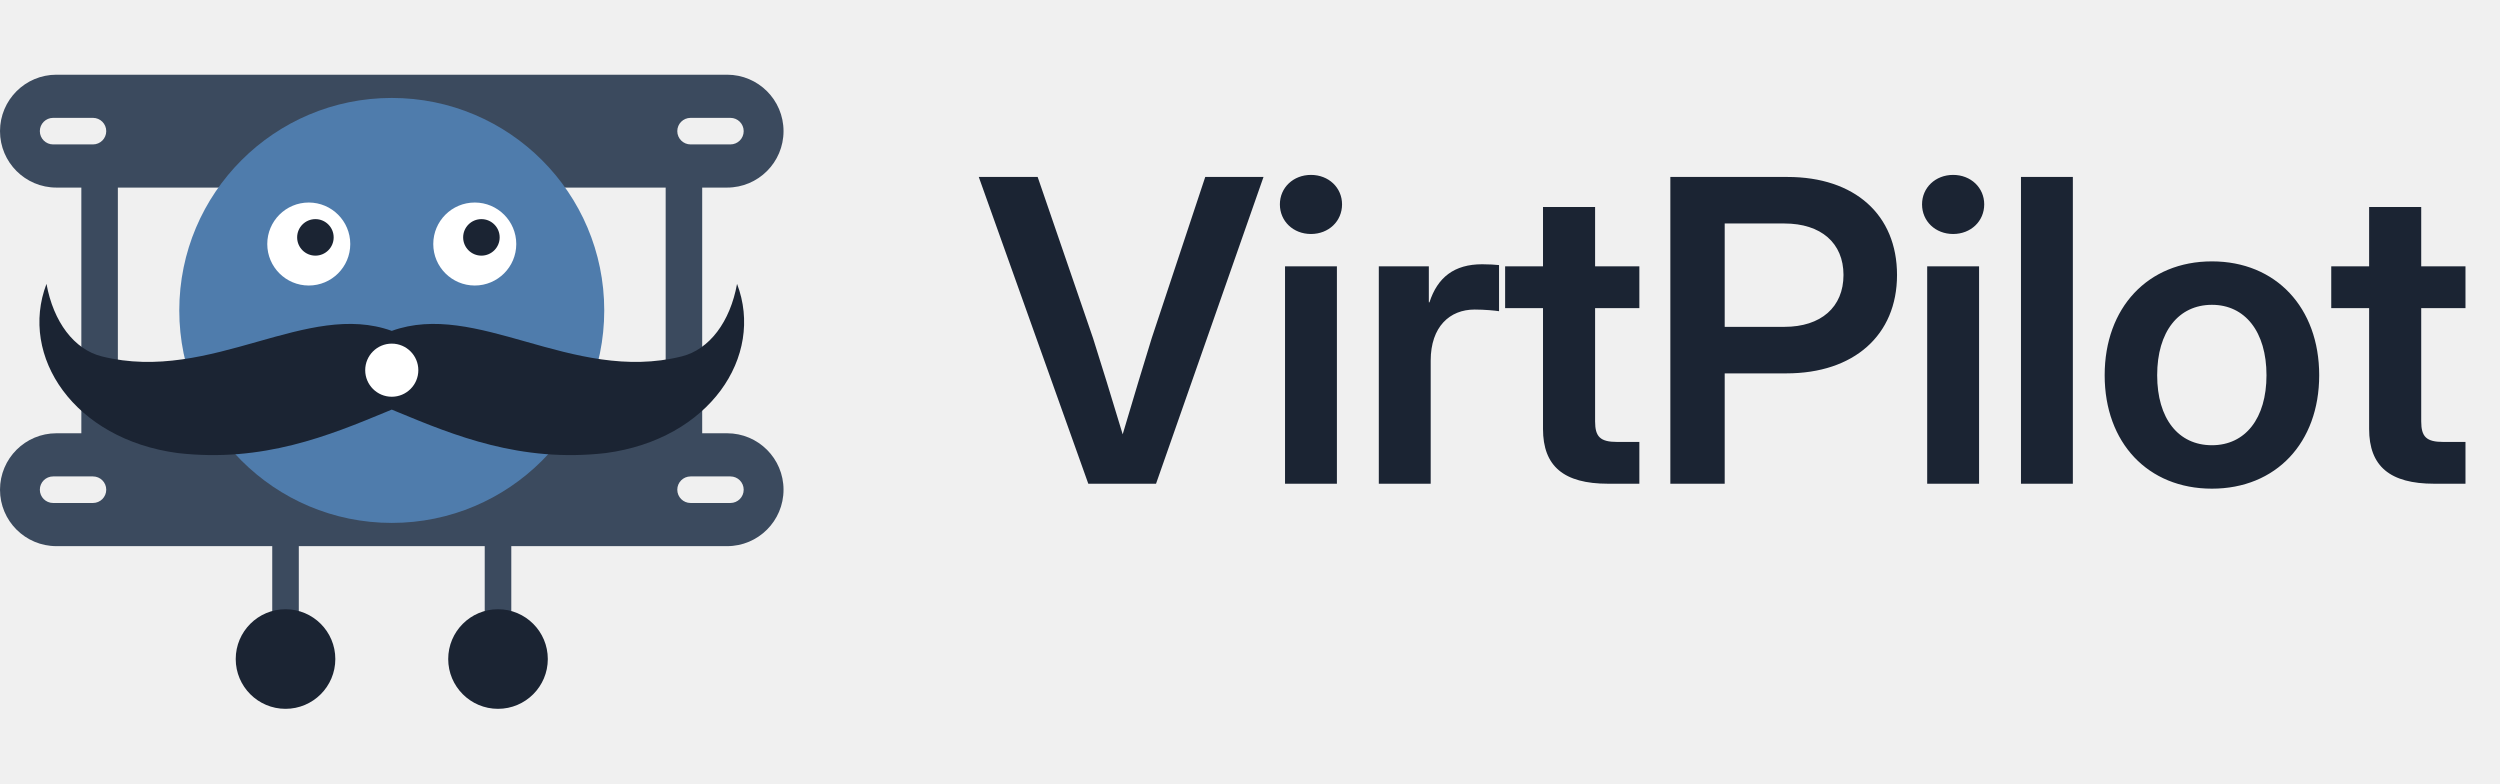
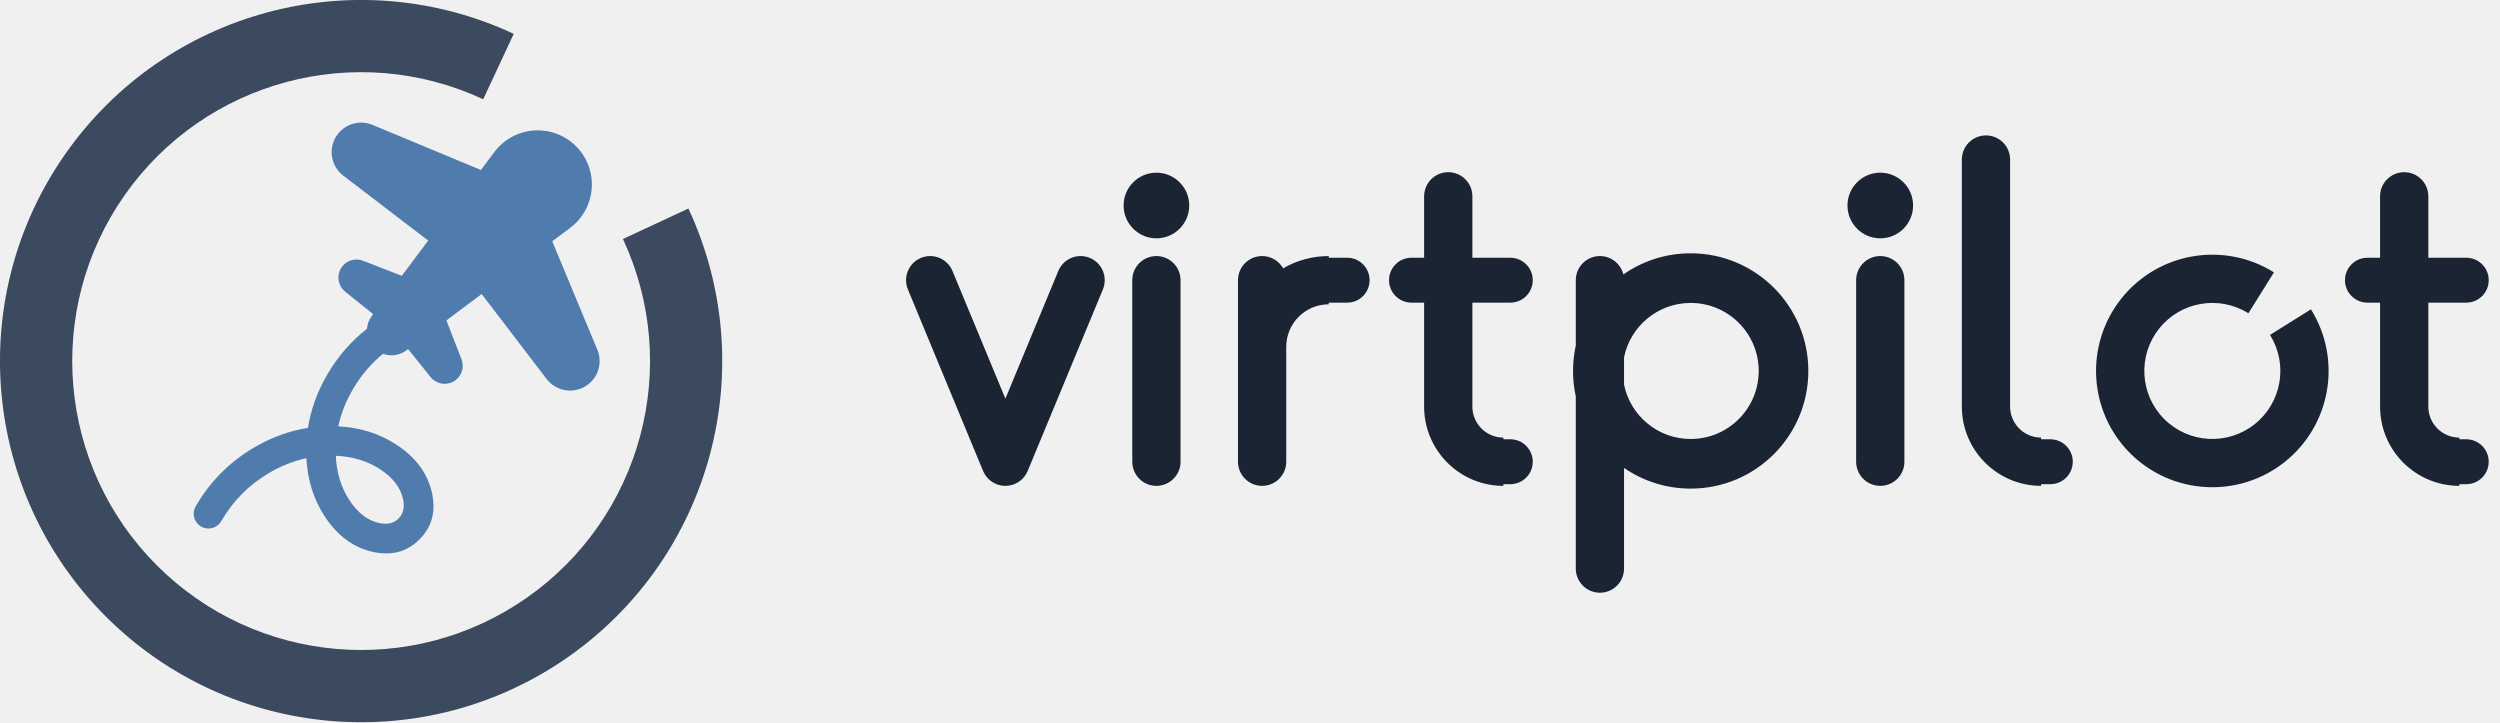
- <svg xmlns="http://www.w3.org/2000/svg" viewBox="10 11.5 753 236" width="753" height="236">
-   <path fill="#3B4A5E" d="M92 172H100V210H92ZM156 172H164V210H156Z" />
-   <path fill="#1B2433" d="M81 210C81 201.72 87.72 195 96 195C104.28 195 111 201.72 111 210C111 218.28 104.28 225 96 225C87.72 225 81 218.28 81 210ZM145 210C145 201.72 151.72 195 160 195C168.28 195 175 201.72 175 210C175 218.28 168.28 225 160 225C151.72 225 145 218.28 145 210Z" />
-   <path fill="#3B4A5E" d="M27 34H229C238.39 34 246 41.61 246 51C246 60.39 238.39 68 229 68H221.5V142H229C238.39 142 246 149.61 246 159C246 168.39 238.39 176 229 176H27C17.61 176 10 168.39 10 159C10 149.61 17.61 142 27 142H34.5V68H27C17.61 68 10 60.39 10 51C10 41.61 17.61 34 27 34ZM210.5 68H45.5V142H210.5V68ZM218 155C215.79 155 214 156.79 214 159C214 161.21 215.79 163 218 163H230C232.21 163 234 161.21 234 159C234 156.79 232.21 155 230 155ZM218 47C215.79 47 214 48.79 214 51C214 53.21 215.79 55 218 55H230C232.21 55 234 53.21 234 51C234 48.79 232.21 47 230 47ZM26 155C23.79 155 22 156.79 22 159C22 161.21 23.79 163 26 163H38C40.21 163 42 161.21 42 159C42 156.79 40.21 155 38 155ZM26 47C23.79 47 22 48.79 22 51C22 53.21 23.79 55 26 55H38C40.21 55 42 53.21 42 51C42 48.79 40.21 47 38 47Z" />
-   <circle cx="128" cy="105" r="64" fill="#4F7CAC" />
-   <circle cx="103" cy="85" r="12.5" fill="#FFFFFF" />
-   <circle cx="105" cy="83" r="5.5" fill="#1B2433" />
-   <circle cx="153" cy="85" r="12.5" fill="#FFFFFF" />
-   <circle cx="155" cy="83" r="5.5" fill="#1B2433" />
-   <path fill="#1B2433" d="M128 134.87C127.46 135.09 126.92 135.31 126.38 135.54C109.28 142.62 89.22 150.92 63.52 147.96C32.32 143.8 15.68 118.84 24 97C26.08 108.44 32.32 116.76 40.64 118.84C57.28 123 72.87 118.58 87.56 114.42C101.86 110.37 115.3 106.57 128 111.16C140.7 106.57 154.14 110.37 168.44 114.42C183.13 118.58 198.72 123 215.36 118.84C223.68 116.76 229.92 108.44 232 97C240.32 118.84 223.68 143.8 192.48 147.96C166.78 150.92 146.72 142.62 129.62 135.54C129.08 135.31 128.54 135.09 128 134.87Z" />
-   <circle cx="128" cy="123" r="8" fill="#FFFFFF" />
-   <path fill="#1B2433" d="M337.796 157.199H358.198L390.568 64.801H373.019L356.896 113.356C354.478 121.17 351.625 130.596 348.152 142.316C344.618 130.596 341.703 121.17 339.223 113.356L322.542 64.801H304.806Z M397.05 157.199H412.677V91.714H397.05ZM404.863 81.979C410.196 81.979 414.227 78.134 414.227 73.049C414.227 68.026 410.196 64.181 404.863 64.181C399.53 64.181 395.5 68.026 395.5 73.049C395.5 78.134 399.53 81.979 404.863 81.979Z M425.297 157.199H440.924V120.116C440.924 109.884 446.691 104.737 454.133 104.737C457.233 104.737 460.334 105.047 461.512 105.233V91.342C460.272 91.218 458.536 91.094 456.427 91.094C447.994 91.094 442.971 95.063 440.552 102.566H440.366V91.714H425.297Z M503.774 91.714H490.442V73.855H474.753V91.714H463.343V104.303H474.753V140.704C474.753 151.928 481.016 157.199 494.349 157.199H503.774V144.61H497.077C491.992 144.61 490.442 143.06 490.442 138.409V104.303H503.774Z M513.108 157.199H529.48V123.96H548.083C568.361 123.96 581.383 112.488 581.383 94.319C581.383 76.211 568.671 64.801 548.393 64.801H513.108ZM529.48 109.946V78.816H547.463C558.501 78.816 565.26 84.707 565.26 94.319C565.26 103.993 558.501 109.946 547.463 109.946Z M590.469 157.199H606.096V91.714H590.469ZM598.283 81.979C603.616 81.979 607.647 78.134 607.647 73.049C607.647 68.026 603.616 64.181 598.283 64.181C592.95 64.181 588.919 68.026 588.919 73.049C588.919 78.134 592.95 81.979 598.283 81.979Z M634.344 64.801H618.717V157.199H634.344Z M676.234 158.687C695.52 158.687 708.542 144.858 708.542 124.519C708.542 104.179 695.52 90.226 676.234 90.226C656.948 90.226 643.926 104.179 643.926 124.519C643.926 144.858 656.948 158.687 676.234 158.687ZM676.234 145.603C666.126 145.603 659.739 137.603 659.739 124.519C659.739 111.372 666.188 103.311 676.234 103.311C686.218 103.311 692.667 111.434 692.667 124.519C692.667 137.541 686.28 145.603 676.234 145.603Z M752.603 91.714H739.27V73.855H723.581V91.714H712.171V104.303H723.581V140.704C723.581 151.928 729.844 157.199 743.177 157.199H752.603V144.61H745.905C740.82 144.61 739.27 143.06 739.27 138.409V104.303H752.603Z" />
+ <svg xmlns="http://www.w3.org/2000/svg" viewBox="18 18 761.54 220" width="761.54" height="220">
+   <path fill="#3B4A5E" d="M227.69 81.51C250.25 129.89 234.82 187.49 191.09 218.11C147.36 248.73 87.96 243.53 50.22 205.78C12.47 168.04 7.27 108.64 37.89 64.91C68.51 21.18 126.11 5.75 174.49 28.31L165.19 48.24C126.49 30.19 80.41 42.54 55.92 77.52C31.42 112.51 35.58 160.03 65.78 190.22C95.97 220.42 143.49 224.58 178.48 200.08C213.46 175.59 225.81 129.51 207.76 90.81L227.69 81.51Z" />
+   <path fill="#4F7CAC" d="M168.58 64.32C172.45 59.15 178.99 56.7 185.3 58.08C191.62 59.45 196.55 64.38 197.92 70.7C199.3 77.01 196.85 83.55 191.68 87.42L186.22 91.5L199.96 124.53C201.7 128.7 200.07 133.51 196.15 135.77C192.24 138.03 187.26 137.04 184.51 133.45L164.72 107.57L153.98 115.6L158.58 127.43C159.56 129.96 158.55 132.83 156.2 134.19C153.85 135.54 150.86 134.98 149.16 132.86L142.31 124.33L141.74 124.75C139.65 126.31 136.98 126.62 134.67 125.77Q129.29 130.19 125.64 136.34Q122.31 141.93 121.05 147.87Q131.04 148.38 138.78 153.47Q147.35 159.07 149.45 167.58Q151.64 176.47 145.78 182.31Q139.93 188.18 131.05 185.99Q122.55 183.89 116.93 175.33Q111.85 167.59 111.33 157.58Q105.4 158.84 99.8 162.17Q90.7 167.58 85.4 176.75Q84.95 177.53 84.24 178.07Q83.53 178.62 82.66 178.85Q81.8 179.08 80.91 178.96Q80.02 178.84 79.25 178.4Q78.47 177.95 77.93 177.24Q77.38 176.53 77.15 175.66Q76.92 174.8 77.04 173.91Q77.16 173.02 77.6 172.25Q84.08 161.05 95.2 154.43Q103.2 149.68 111.81 148.34Q113.16 139.72 117.9 131.74Q122.65 123.75 129.79 118.14C129.9 116.78 130.38 115.43 131.25 114.26L131.67 113.69L123.14 106.84C121.02 105.14 120.46 102.15 121.81 99.8C123.17 97.45 126.04 96.44 128.57 97.42L140.4 102.02L148.43 91.28L122.55 71.49C118.96 68.74 117.97 63.76 120.23 59.85C122.49 55.93 127.3 54.3 131.47 56.04L164.5 69.78ZM120.3 156.84Q120.65 164.6 124.45 170.39Q128.13 176 133.21 177.25Q137.14 178.22 139.4 175.95Q141.68 173.68 140.71 169.74Q139.46 164.66 133.86 160.99Q128.05 157.18 120.3 156.84Z" />
+   <path fill="#1B2433" d="M498.01 103.35C498.01 99.29 501.3 96 505.36 96C508.82 96 511.72 98.39 512.5 101.6C518.31 97.54 525.38 95.16 533.01 95.16C552.81 95.16 568.85 111.21 568.85 131C568.85 150.79 552.81 166.84 533.01 166.84C525.48 166.84 518.48 164.51 512.71 160.54V191.2C512.71 195.26 509.42 198.55 505.36 198.55C501.3 198.55 498.01 195.26 498.01 191.2V138.75C497.46 136.25 497.17 133.66 497.17 131C497.17 128.34 497.46 125.75 498.01 123.25ZM721.95 112.23C731.49 127.51 728.05 147.51 713.96 158.72C699.86 169.93 679.6 168.78 666.86 156.05C654.13 143.31 652.98 123.05 664.19 108.95C675.4 94.86 695.41 91.42 710.68 100.96L702.9 113.43C693.96 107.85 682.26 109.85 675.7 118.1C669.14 126.35 669.81 138.2 677.26 145.65C684.71 153.1 696.57 153.77 704.81 147.21C713.06 140.65 715.07 128.95 709.48 120.02ZM743.01 77.8C743.01 73.74 746.3 70.45 750.36 70.45C754.42 70.45 757.71 73.74 757.71 77.8V96.51H769.26C773.04 96.51 776.1 99.57 776.1 103.35C776.1 107.13 773.04 110.19 769.26 110.19H757.71V141.85C757.71 147.07 761.94 151.3 767.16 151.3V151.81H769.26C773.04 151.81 776.1 154.87 776.1 158.65C776.1 162.43 773.04 165.49 769.26 165.49H767.16V166C753.82 166 743.01 155.19 743.01 141.85V110.19H739.16C735.38 110.19 732.32 107.13 732.32 103.35C732.32 99.57 735.38 96.51 739.16 96.51H743.01ZM451.81 77.8C451.81 73.74 455.1 70.45 459.16 70.45C463.22 70.45 466.51 73.74 466.51 77.8V96.51H478.06C481.84 96.51 484.9 99.57 484.9 103.35C484.9 107.13 481.84 110.19 478.06 110.19H466.51V141.85C466.51 147.07 470.74 151.3 475.96 151.3V151.81H478.06C481.84 151.81 484.9 154.87 484.9 158.65C484.9 162.43 481.84 165.49 478.06 165.49H475.96V166C462.62 166 451.81 155.19 451.81 141.85V110.19H447.96C444.18 110.19 441.12 107.13 441.12 103.35C441.12 99.57 444.18 96.51 447.96 96.51H451.81ZM294.56 106.16C293.01 102.41 294.79 98.11 298.54 96.56C302.29 95.01 306.59 96.79 308.14 100.54L324.26 139.44L340.38 100.54C341.93 96.79 346.23 95.01 349.98 96.56C353.73 98.11 355.51 102.41 353.96 106.16L331.05 161.46L331.04 161.46C331.04 161.48 331.03 161.49 331.02 161.51C330.3 163.23 328.93 164.67 327.07 165.44C326.15 165.82 325.19 166 324.25 166C323.32 166 322.37 165.82 321.46 165.45C321.45 165.44 321.45 165.44 321.44 165.44L321.43 165.43C319.57 164.66 318.2 163.21 317.48 161.49C317.47 161.48 317.47 161.47 317.46 161.46L317.46 161.46ZM615.61 66.6C615.61 62.54 618.9 59.25 622.96 59.25C627.02 59.25 630.31 62.54 630.31 66.6V141.85C630.31 147.07 634.54 151.3 639.76 151.3V151.81H642.56C646.34 151.81 649.4 154.87 649.4 158.65C649.4 162.43 646.34 165.49 642.56 165.49H639.76V166C626.42 166 615.61 155.19 615.61 141.85ZM395.11 103.35C395.11 99.29 398.4 96 402.46 96C405.21 96 407.6 97.51 408.87 99.74C412.95 97.36 417.7 96 422.76 96V96.51H428.36C432.14 96.51 435.2 99.57 435.2 103.35C435.2 107.13 432.14 110.19 428.36 110.19H422.76V110.7C415.61 110.7 409.81 116.5 409.81 123.65V158.65C409.81 162.71 406.52 166 402.46 166C398.4 166 395.11 162.71 395.11 158.65ZM512.71 135.17C514.64 144.62 523 151.72 533.01 151.72C544.46 151.72 553.73 142.44 553.73 131C553.73 119.56 544.46 110.28 533.01 110.28C523 110.28 514.64 117.38 512.71 126.83ZM362.91 103.35C362.91 99.29 366.2 96 370.26 96C374.32 96 377.61 99.29 377.61 103.35V158.65C377.61 162.71 374.32 166 370.26 166C366.2 166 362.91 162.71 362.91 158.65ZM583.41 103.35C583.41 99.29 586.7 96 590.76 96C594.82 96 598.11 99.29 598.11 103.35V158.65C598.11 162.71 594.82 166 590.76 166C586.7 166 583.41 162.71 583.41 158.65ZM360.27 80.6C360.27 75.08 364.74 70.6 370.26 70.6C375.78 70.6 380.26 75.08 380.26 80.6C380.26 86.12 375.78 90.6 370.26 90.6C364.74 90.6 360.27 86.12 360.27 80.6ZM580.77 80.6C580.77 75.08 585.24 70.6 590.76 70.6C596.28 70.6 600.76 75.08 600.76 80.6C600.76 86.12 596.28 90.6 590.76 90.6C585.24 90.6 580.77 86.12 580.77 80.6Z" />
</svg>
